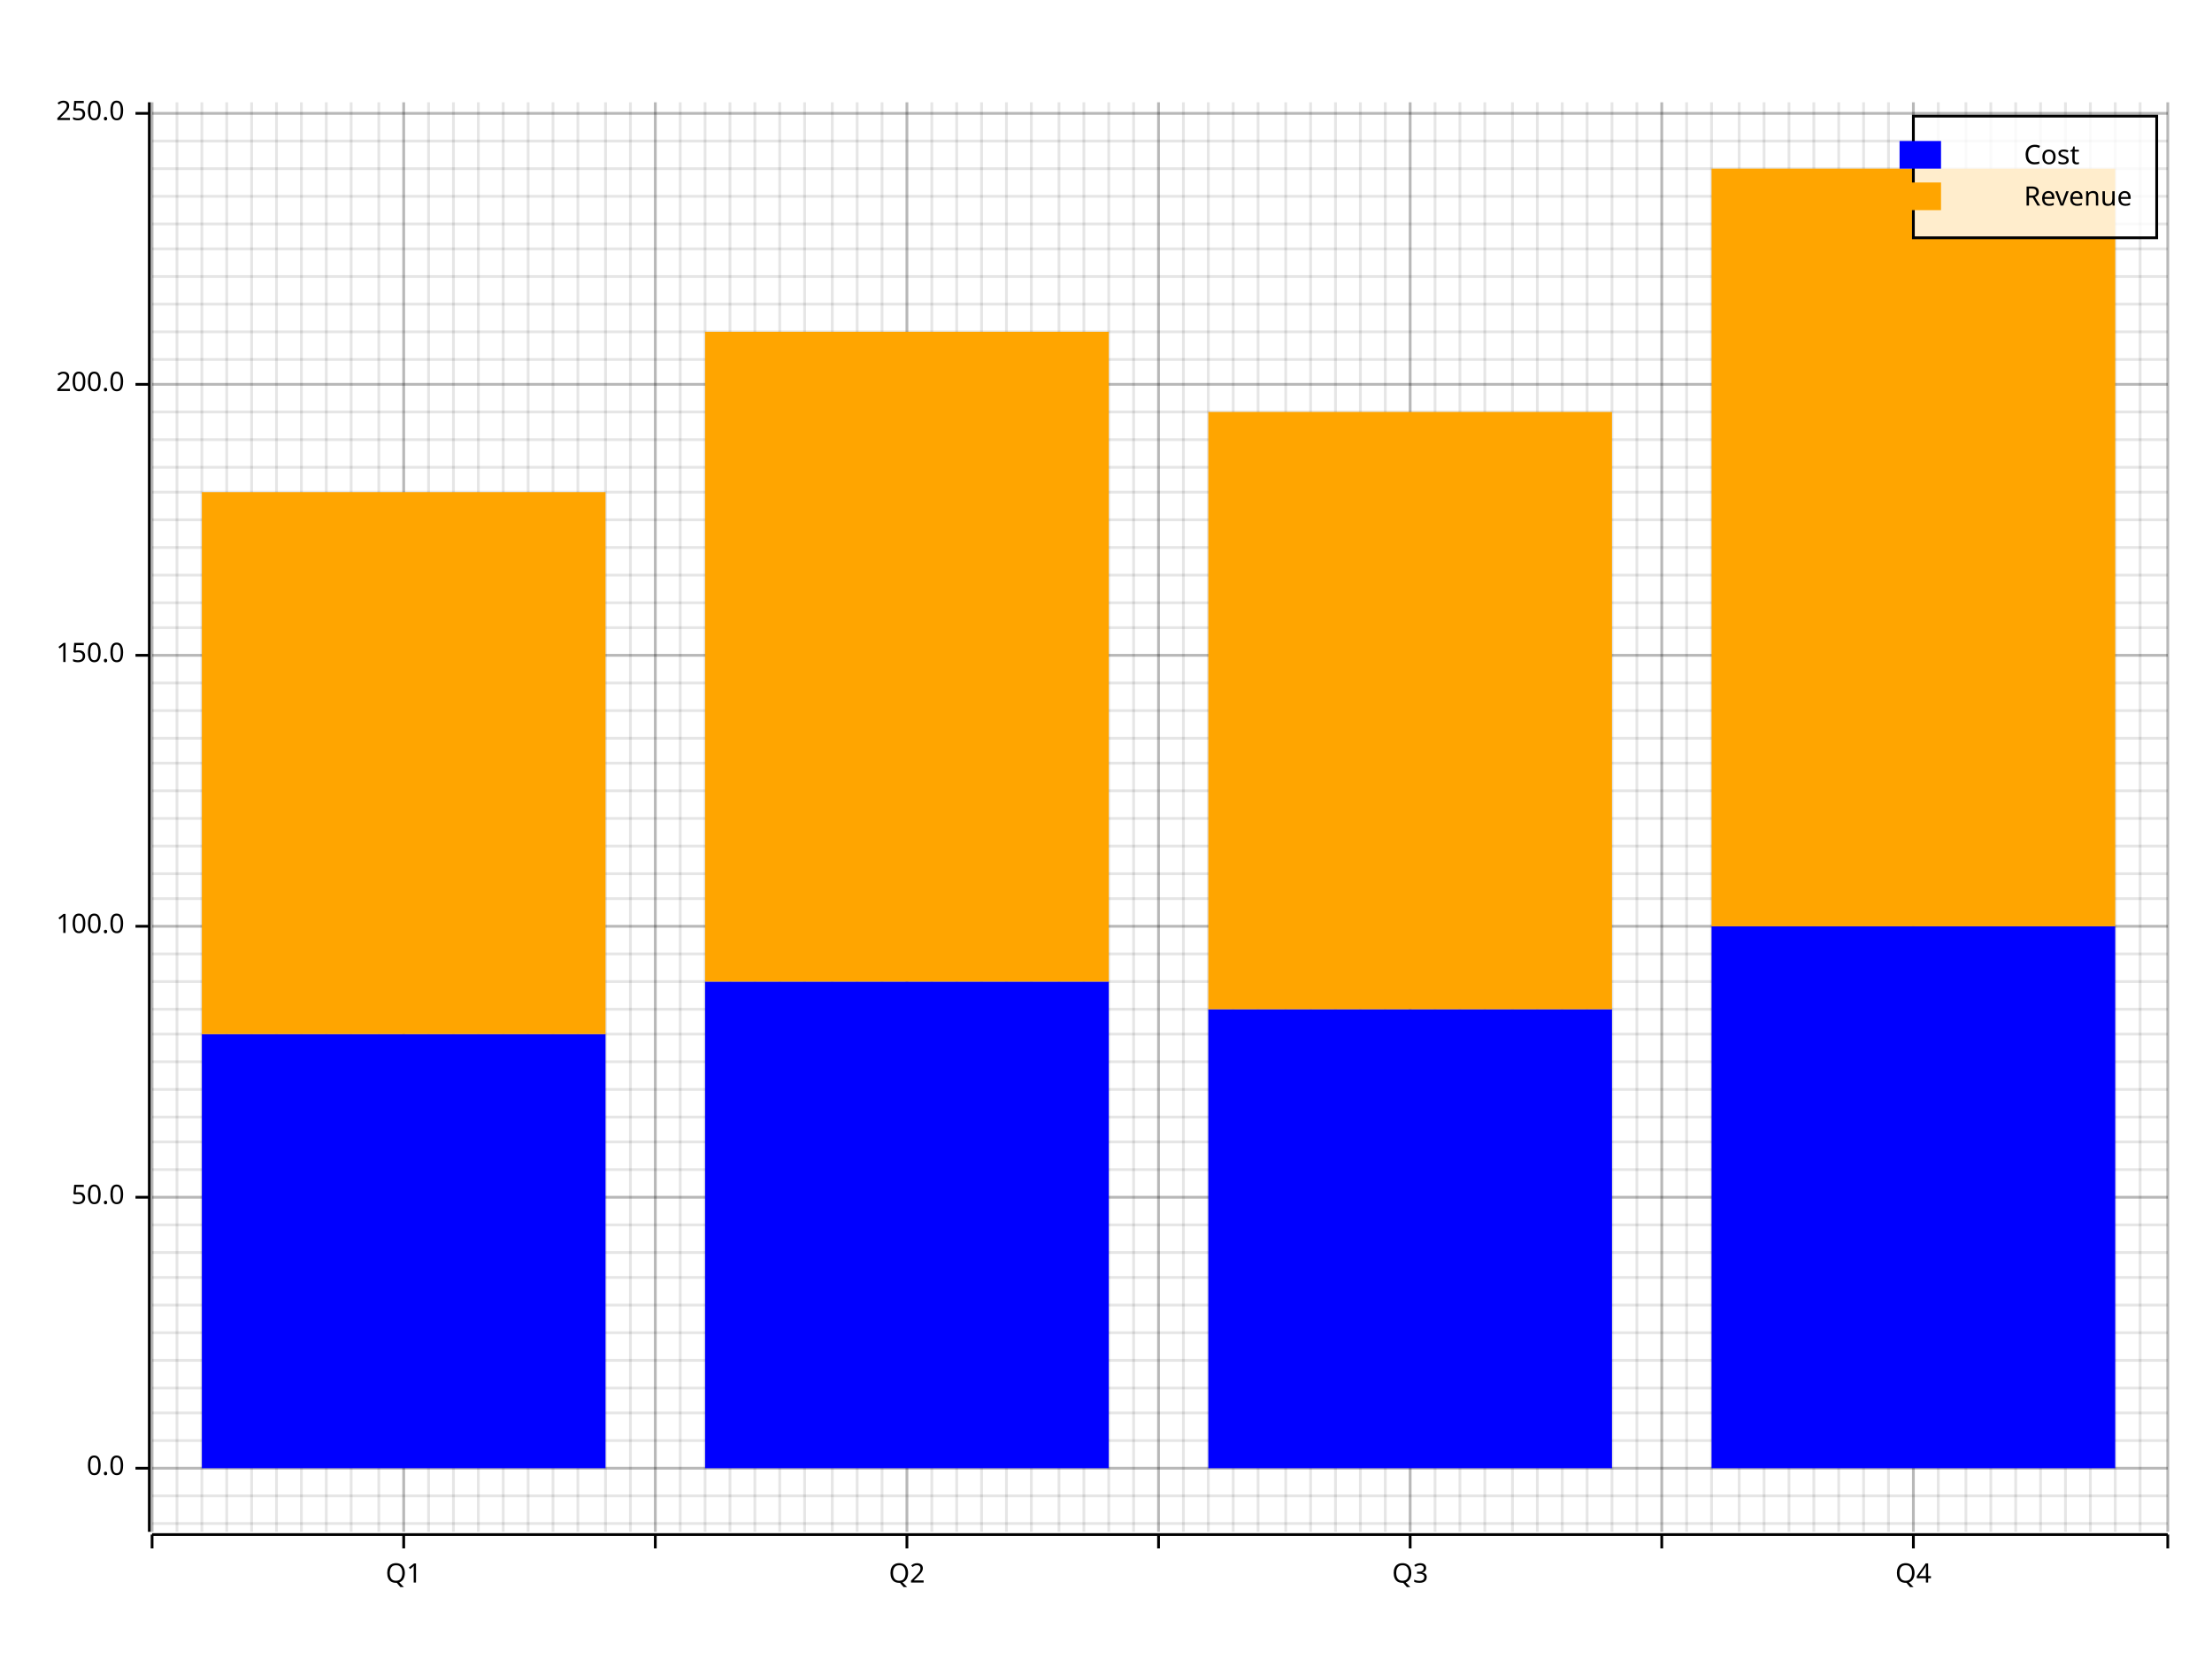
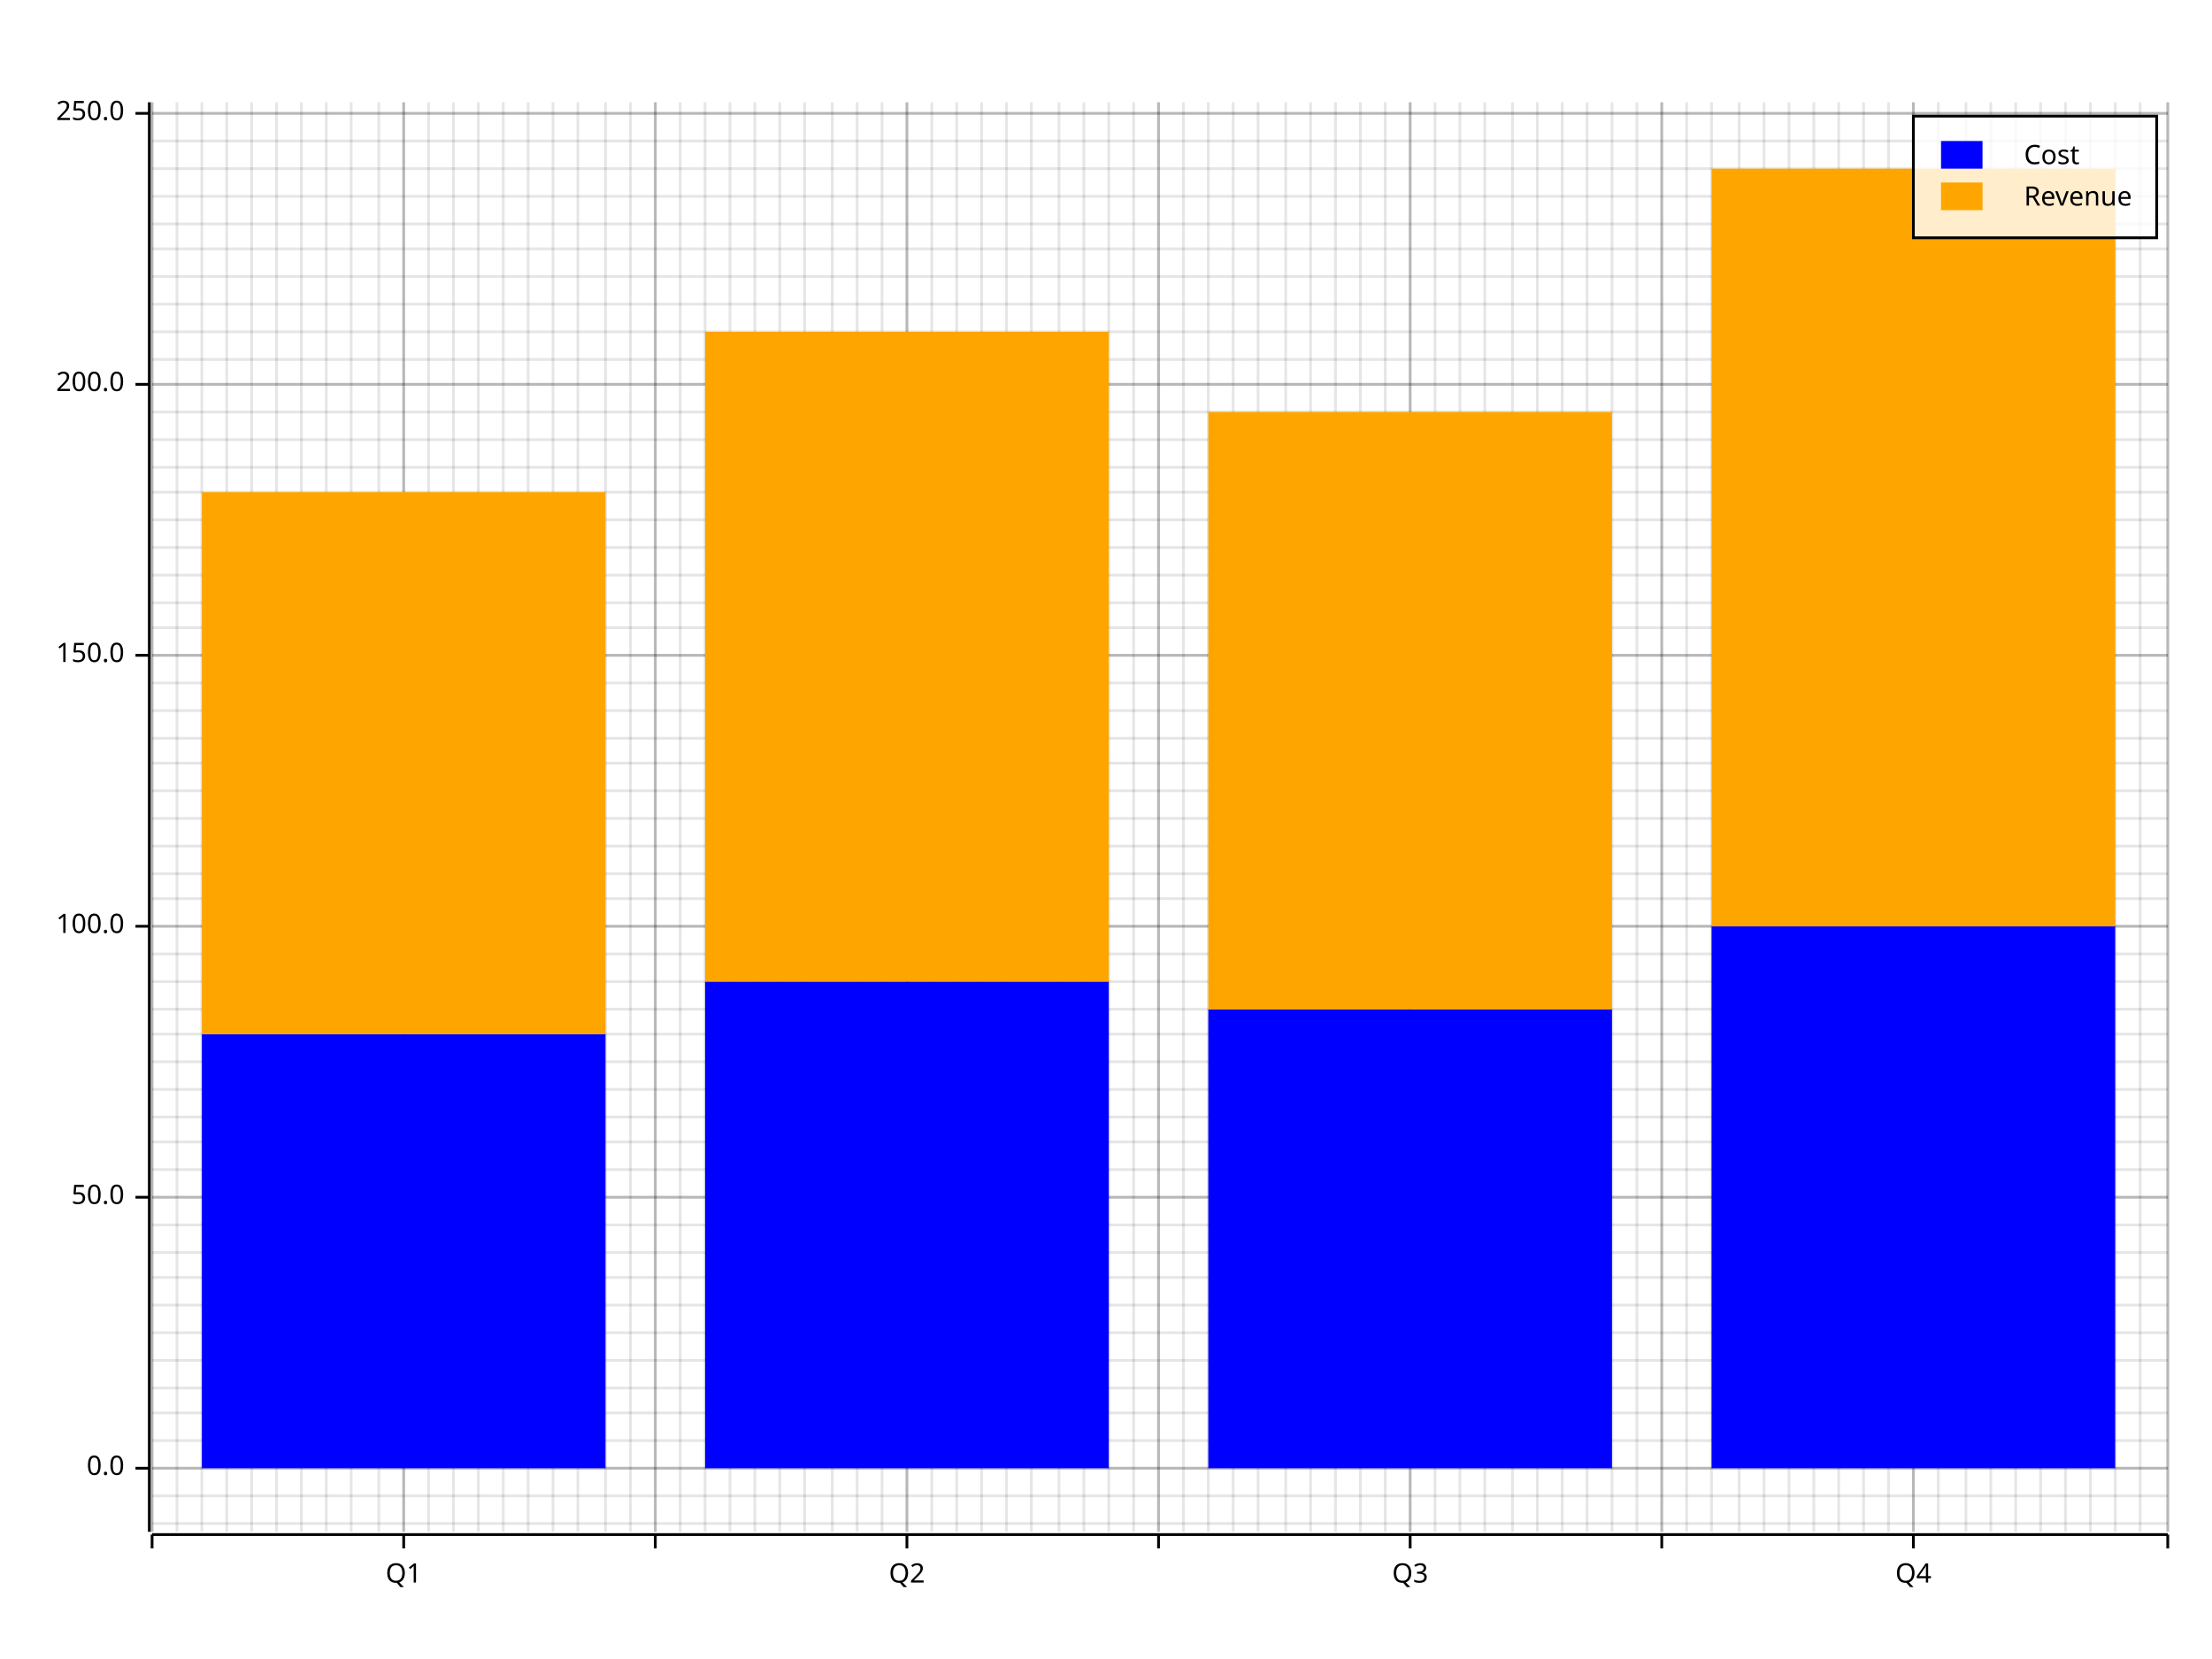
<svg xmlns="http://www.w3.org/2000/svg" width="800" height="600" viewBox="0 0 800 600">
  <rect x="0" y="0" width="800" height="600" opacity="1" fill="#FFFFFF" stroke="none" />
  <text x="400" y="20" dy="0.76em" text-anchor="middle" font-family="sans-serif" font-size="12.097" opacity="1" fill="#000000">

</text>
  <line opacity="0.1" stroke="#000000" stroke-width="1" x1="55" y1="554" x2="55" y2="37" />
  <line opacity="0.1" stroke="#000000" stroke-width="1" x1="64" y1="554" x2="64" y2="37" />
  <line opacity="0.1" stroke="#000000" stroke-width="1" x1="73" y1="554" x2="73" y2="37" />
  <line opacity="0.1" stroke="#000000" stroke-width="1" x1="82" y1="554" x2="82" y2="37" />
  <line opacity="0.1" stroke="#000000" stroke-width="1" x1="91" y1="554" x2="91" y2="37" />
  <line opacity="0.1" stroke="#000000" stroke-width="1" x1="100" y1="554" x2="100" y2="37" />
  <line opacity="0.1" stroke="#000000" stroke-width="1" x1="109" y1="554" x2="109" y2="37" />
  <line opacity="0.1" stroke="#000000" stroke-width="1" x1="118" y1="554" x2="118" y2="37" />
  <line opacity="0.1" stroke="#000000" stroke-width="1" x1="127" y1="554" x2="127" y2="37" />
  <line opacity="0.1" stroke="#000000" stroke-width="1" x1="137" y1="554" x2="137" y2="37" />
  <line opacity="0.1" stroke="#000000" stroke-width="1" x1="146" y1="554" x2="146" y2="37" />
  <line opacity="0.1" stroke="#000000" stroke-width="1" x1="155" y1="554" x2="155" y2="37" />
  <line opacity="0.1" stroke="#000000" stroke-width="1" x1="164" y1="554" x2="164" y2="37" />
  <line opacity="0.1" stroke="#000000" stroke-width="1" x1="173" y1="554" x2="173" y2="37" />
  <line opacity="0.1" stroke="#000000" stroke-width="1" x1="182" y1="554" x2="182" y2="37" />
  <line opacity="0.1" stroke="#000000" stroke-width="1" x1="191" y1="554" x2="191" y2="37" />
  <line opacity="0.1" stroke="#000000" stroke-width="1" x1="200" y1="554" x2="200" y2="37" />
  <line opacity="0.1" stroke="#000000" stroke-width="1" x1="209" y1="554" x2="209" y2="37" />
  <line opacity="0.1" stroke="#000000" stroke-width="1" x1="219" y1="554" x2="219" y2="37" />
  <line opacity="0.1" stroke="#000000" stroke-width="1" x1="228" y1="554" x2="228" y2="37" />
  <line opacity="0.1" stroke="#000000" stroke-width="1" x1="237" y1="554" x2="237" y2="37" />
  <line opacity="0.1" stroke="#000000" stroke-width="1" x1="246" y1="554" x2="246" y2="37" />
  <line opacity="0.1" stroke="#000000" stroke-width="1" x1="255" y1="554" x2="255" y2="37" />
  <line opacity="0.1" stroke="#000000" stroke-width="1" x1="264" y1="554" x2="264" y2="37" />
  <line opacity="0.1" stroke="#000000" stroke-width="1" x1="273" y1="554" x2="273" y2="37" />
  <line opacity="0.1" stroke="#000000" stroke-width="1" x1="282" y1="554" x2="282" y2="37" />
  <line opacity="0.1" stroke="#000000" stroke-width="1" x1="291" y1="554" x2="291" y2="37" />
  <line opacity="0.1" stroke="#000000" stroke-width="1" x1="301" y1="554" x2="301" y2="37" />
  <line opacity="0.1" stroke="#000000" stroke-width="1" x1="310" y1="554" x2="310" y2="37" />
  <line opacity="0.1" stroke="#000000" stroke-width="1" x1="319" y1="554" x2="319" y2="37" />
  <line opacity="0.1" stroke="#000000" stroke-width="1" x1="328" y1="554" x2="328" y2="37" />
  <line opacity="0.1" stroke="#000000" stroke-width="1" x1="337" y1="554" x2="337" y2="37" />
  <line opacity="0.1" stroke="#000000" stroke-width="1" x1="346" y1="554" x2="346" y2="37" />
  <line opacity="0.1" stroke="#000000" stroke-width="1" x1="355" y1="554" x2="355" y2="37" />
  <line opacity="0.1" stroke="#000000" stroke-width="1" x1="364" y1="554" x2="364" y2="37" />
  <line opacity="0.1" stroke="#000000" stroke-width="1" x1="373" y1="554" x2="373" y2="37" />
  <line opacity="0.1" stroke="#000000" stroke-width="1" x1="383" y1="554" x2="383" y2="37" />
  <line opacity="0.1" stroke="#000000" stroke-width="1" x1="392" y1="554" x2="392" y2="37" />
  <line opacity="0.1" stroke="#000000" stroke-width="1" x1="401" y1="554" x2="401" y2="37" />
  <line opacity="0.1" stroke="#000000" stroke-width="1" x1="410" y1="554" x2="410" y2="37" />
  <line opacity="0.1" stroke="#000000" stroke-width="1" x1="419" y1="554" x2="419" y2="37" />
  <line opacity="0.1" stroke="#000000" stroke-width="1" x1="428" y1="554" x2="428" y2="37" />
  <line opacity="0.1" stroke="#000000" stroke-width="1" x1="437" y1="554" x2="437" y2="37" />
  <line opacity="0.1" stroke="#000000" stroke-width="1" x1="446" y1="554" x2="446" y2="37" />
  <line opacity="0.1" stroke="#000000" stroke-width="1" x1="455" y1="554" x2="455" y2="37" />
  <line opacity="0.1" stroke="#000000" stroke-width="1" x1="465" y1="554" x2="465" y2="37" />
  <line opacity="0.1" stroke="#000000" stroke-width="1" x1="474" y1="554" x2="474" y2="37" />
  <line opacity="0.1" stroke="#000000" stroke-width="1" x1="483" y1="554" x2="483" y2="37" />
  <line opacity="0.1" stroke="#000000" stroke-width="1" x1="492" y1="554" x2="492" y2="37" />
  <line opacity="0.1" stroke="#000000" stroke-width="1" x1="501" y1="554" x2="501" y2="37" />
  <line opacity="0.1" stroke="#000000" stroke-width="1" x1="510" y1="554" x2="510" y2="37" />
  <line opacity="0.1" stroke="#000000" stroke-width="1" x1="519" y1="554" x2="519" y2="37" />
  <line opacity="0.1" stroke="#000000" stroke-width="1" x1="528" y1="554" x2="528" y2="37" />
  <line opacity="0.1" stroke="#000000" stroke-width="1" x1="537" y1="554" x2="537" y2="37" />
  <line opacity="0.1" stroke="#000000" stroke-width="1" x1="547" y1="554" x2="547" y2="37" />
  <line opacity="0.1" stroke="#000000" stroke-width="1" x1="556" y1="554" x2="556" y2="37" />
  <line opacity="0.1" stroke="#000000" stroke-width="1" x1="565" y1="554" x2="565" y2="37" />
  <line opacity="0.1" stroke="#000000" stroke-width="1" x1="574" y1="554" x2="574" y2="37" />
  <line opacity="0.1" stroke="#000000" stroke-width="1" x1="583" y1="554" x2="583" y2="37" />
  <line opacity="0.1" stroke="#000000" stroke-width="1" x1="592" y1="554" x2="592" y2="37" />
  <line opacity="0.1" stroke="#000000" stroke-width="1" x1="601" y1="554" x2="601" y2="37" />
  <line opacity="0.1" stroke="#000000" stroke-width="1" x1="610" y1="554" x2="610" y2="37" />
  <line opacity="0.1" stroke="#000000" stroke-width="1" x1="619" y1="554" x2="619" y2="37" />
  <line opacity="0.1" stroke="#000000" stroke-width="1" x1="629" y1="554" x2="629" y2="37" />
  <line opacity="0.1" stroke="#000000" stroke-width="1" x1="638" y1="554" x2="638" y2="37" />
  <line opacity="0.1" stroke="#000000" stroke-width="1" x1="647" y1="554" x2="647" y2="37" />
  <line opacity="0.1" stroke="#000000" stroke-width="1" x1="656" y1="554" x2="656" y2="37" />
  <line opacity="0.1" stroke="#000000" stroke-width="1" x1="665" y1="554" x2="665" y2="37" />
  <line opacity="0.1" stroke="#000000" stroke-width="1" x1="674" y1="554" x2="674" y2="37" />
  <line opacity="0.1" stroke="#000000" stroke-width="1" x1="683" y1="554" x2="683" y2="37" />
  <line opacity="0.1" stroke="#000000" stroke-width="1" x1="692" y1="554" x2="692" y2="37" />
  <line opacity="0.1" stroke="#000000" stroke-width="1" x1="701" y1="554" x2="701" y2="37" />
  <line opacity="0.1" stroke="#000000" stroke-width="1" x1="711" y1="554" x2="711" y2="37" />
  <line opacity="0.1" stroke="#000000" stroke-width="1" x1="720" y1="554" x2="720" y2="37" />
  <line opacity="0.1" stroke="#000000" stroke-width="1" x1="729" y1="554" x2="729" y2="37" />
  <line opacity="0.1" stroke="#000000" stroke-width="1" x1="738" y1="554" x2="738" y2="37" />
  <line opacity="0.1" stroke="#000000" stroke-width="1" x1="747" y1="554" x2="747" y2="37" />
  <line opacity="0.1" stroke="#000000" stroke-width="1" x1="756" y1="554" x2="756" y2="37" />
  <line opacity="0.1" stroke="#000000" stroke-width="1" x1="765" y1="554" x2="765" y2="37" />
  <line opacity="0.1" stroke="#000000" stroke-width="1" x1="774" y1="554" x2="774" y2="37" />
  <line opacity="0.1" stroke="#000000" stroke-width="1" x1="784" y1="554" x2="784" y2="37" />
  <line opacity="0.1" stroke="#000000" stroke-width="1" x1="55" y1="551" x2="784" y2="551" />
  <line opacity="0.1" stroke="#000000" stroke-width="1" x1="55" y1="541" x2="784" y2="541" />
  <line opacity="0.1" stroke="#000000" stroke-width="1" x1="55" y1="531" x2="784" y2="531" />
  <line opacity="0.1" stroke="#000000" stroke-width="1" x1="55" y1="521" x2="784" y2="521" />
  <line opacity="0.1" stroke="#000000" stroke-width="1" x1="55" y1="511" x2="784" y2="511" />
  <line opacity="0.1" stroke="#000000" stroke-width="1" x1="55" y1="502" x2="784" y2="502" />
  <line opacity="0.1" stroke="#000000" stroke-width="1" x1="55" y1="492" x2="784" y2="492" />
  <line opacity="0.1" stroke="#000000" stroke-width="1" x1="55" y1="482" x2="784" y2="482" />
  <line opacity="0.1" stroke="#000000" stroke-width="1" x1="55" y1="472" x2="784" y2="472" />
  <line opacity="0.1" stroke="#000000" stroke-width="1" x1="55" y1="462" x2="784" y2="462" />
  <line opacity="0.1" stroke="#000000" stroke-width="1" x1="55" y1="453" x2="784" y2="453" />
  <line opacity="0.1" stroke="#000000" stroke-width="1" x1="55" y1="443" x2="784" y2="443" />
  <line opacity="0.1" stroke="#000000" stroke-width="1" x1="55" y1="433" x2="784" y2="433" />
  <line opacity="0.1" stroke="#000000" stroke-width="1" x1="55" y1="423" x2="784" y2="423" />
  <line opacity="0.1" stroke="#000000" stroke-width="1" x1="55" y1="413" x2="784" y2="413" />
  <line opacity="0.1" stroke="#000000" stroke-width="1" x1="55" y1="404" x2="784" y2="404" />
  <line opacity="0.1" stroke="#000000" stroke-width="1" x1="55" y1="394" x2="784" y2="394" />
  <line opacity="0.1" stroke="#000000" stroke-width="1" x1="55" y1="384" x2="784" y2="384" />
  <line opacity="0.1" stroke="#000000" stroke-width="1" x1="55" y1="374" x2="784" y2="374" />
  <line opacity="0.1" stroke="#000000" stroke-width="1" x1="55" y1="365" x2="784" y2="365" />
  <line opacity="0.1" stroke="#000000" stroke-width="1" x1="55" y1="355" x2="784" y2="355" />
  <line opacity="0.1" stroke="#000000" stroke-width="1" x1="55" y1="345" x2="784" y2="345" />
  <line opacity="0.1" stroke="#000000" stroke-width="1" x1="55" y1="335" x2="784" y2="335" />
  <line opacity="0.1" stroke="#000000" stroke-width="1" x1="55" y1="325" x2="784" y2="325" />
  <line opacity="0.1" stroke="#000000" stroke-width="1" x1="55" y1="316" x2="784" y2="316" />
  <line opacity="0.1" stroke="#000000" stroke-width="1" x1="55" y1="306" x2="784" y2="306" />
  <line opacity="0.1" stroke="#000000" stroke-width="1" x1="55" y1="296" x2="784" y2="296" />
  <line opacity="0.1" stroke="#000000" stroke-width="1" x1="55" y1="286" x2="784" y2="286" />
  <line opacity="0.1" stroke="#000000" stroke-width="1" x1="55" y1="276" x2="784" y2="276" />
  <line opacity="0.1" stroke="#000000" stroke-width="1" x1="55" y1="267" x2="784" y2="267" />
  <line opacity="0.1" stroke="#000000" stroke-width="1" x1="55" y1="257" x2="784" y2="257" />
  <line opacity="0.1" stroke="#000000" stroke-width="1" x1="55" y1="247" x2="784" y2="247" />
  <line opacity="0.1" stroke="#000000" stroke-width="1" x1="55" y1="237" x2="784" y2="237" />
  <line opacity="0.1" stroke="#000000" stroke-width="1" x1="55" y1="227" x2="784" y2="227" />
  <line opacity="0.1" stroke="#000000" stroke-width="1" x1="55" y1="218" x2="784" y2="218" />
  <line opacity="0.1" stroke="#000000" stroke-width="1" x1="55" y1="208" x2="784" y2="208" />
  <line opacity="0.1" stroke="#000000" stroke-width="1" x1="55" y1="198" x2="784" y2="198" />
  <line opacity="0.1" stroke="#000000" stroke-width="1" x1="55" y1="188" x2="784" y2="188" />
  <line opacity="0.1" stroke="#000000" stroke-width="1" x1="55" y1="178" x2="784" y2="178" />
  <line opacity="0.1" stroke="#000000" stroke-width="1" x1="55" y1="169" x2="784" y2="169" />
  <line opacity="0.1" stroke="#000000" stroke-width="1" x1="55" y1="159" x2="784" y2="159" />
  <line opacity="0.1" stroke="#000000" stroke-width="1" x1="55" y1="149" x2="784" y2="149" />
  <line opacity="0.1" stroke="#000000" stroke-width="1" x1="55" y1="139" x2="784" y2="139" />
  <line opacity="0.1" stroke="#000000" stroke-width="1" x1="55" y1="130" x2="784" y2="130" />
  <line opacity="0.1" stroke="#000000" stroke-width="1" x1="55" y1="120" x2="784" y2="120" />
  <line opacity="0.1" stroke="#000000" stroke-width="1" x1="55" y1="110" x2="784" y2="110" />
  <line opacity="0.1" stroke="#000000" stroke-width="1" x1="55" y1="100" x2="784" y2="100" />
  <line opacity="0.1" stroke="#000000" stroke-width="1" x1="55" y1="90" x2="784" y2="90" />
  <line opacity="0.1" stroke="#000000" stroke-width="1" x1="55" y1="81" x2="784" y2="81" />
  <line opacity="0.1" stroke="#000000" stroke-width="1" x1="55" y1="71" x2="784" y2="71" />
  <line opacity="0.1" stroke="#000000" stroke-width="1" x1="55" y1="61" x2="784" y2="61" />
  <line opacity="0.1" stroke="#000000" stroke-width="1" x1="55" y1="51" x2="784" y2="51" />
  <line opacity="0.1" stroke="#000000" stroke-width="1" x1="55" y1="41" x2="784" y2="41" />
  <line opacity="0.2" stroke="#000000" stroke-width="1" x1="55" y1="554" x2="55" y2="37" />
  <line opacity="0.2" stroke="#000000" stroke-width="1" x1="146" y1="554" x2="146" y2="37" />
  <line opacity="0.2" stroke="#000000" stroke-width="1" x1="237" y1="554" x2="237" y2="37" />
  <line opacity="0.2" stroke="#000000" stroke-width="1" x1="328" y1="554" x2="328" y2="37" />
  <line opacity="0.2" stroke="#000000" stroke-width="1" x1="419" y1="554" x2="419" y2="37" />
  <line opacity="0.2" stroke="#000000" stroke-width="1" x1="510" y1="554" x2="510" y2="37" />
  <line opacity="0.2" stroke="#000000" stroke-width="1" x1="601" y1="554" x2="601" y2="37" />
  <line opacity="0.2" stroke="#000000" stroke-width="1" x1="692" y1="554" x2="692" y2="37" />
  <line opacity="0.2" stroke="#000000" stroke-width="1" x1="784" y1="554" x2="784" y2="37" />
  <line opacity="0.2" stroke="#000000" stroke-width="1" x1="55" y1="531" x2="784" y2="531" />
  <line opacity="0.2" stroke="#000000" stroke-width="1" x1="55" y1="433" x2="784" y2="433" />
  <line opacity="0.2" stroke="#000000" stroke-width="1" x1="55" y1="335" x2="784" y2="335" />
  <line opacity="0.2" stroke="#000000" stroke-width="1" x1="55" y1="237" x2="784" y2="237" />
  <line opacity="0.2" stroke="#000000" stroke-width="1" x1="55" y1="139" x2="784" y2="139" />
  <line opacity="0.2" stroke="#000000" stroke-width="1" x1="55" y1="41" x2="784" y2="41" />
  <polyline fill="none" opacity="1" stroke="#000000" stroke-width="1" points="54,37 54,554 " />
  <text x="45" y="531" dy="0.5ex" text-anchor="end" font-family="sans-serif" font-size="9.677" opacity="1" fill="#000000">
0.0
</text>
  <polyline fill="none" opacity="1" stroke="#000000" stroke-width="1" points="49,531 54,531 " />
  <text x="45" y="433" dy="0.5ex" text-anchor="end" font-family="sans-serif" font-size="9.677" opacity="1" fill="#000000">
50.0
</text>
  <polyline fill="none" opacity="1" stroke="#000000" stroke-width="1" points="49,433 54,433 " />
  <text x="45" y="335" dy="0.5ex" text-anchor="end" font-family="sans-serif" font-size="9.677" opacity="1" fill="#000000">
100.0
</text>
  <polyline fill="none" opacity="1" stroke="#000000" stroke-width="1" points="49,335 54,335 " />
  <text x="45" y="237" dy="0.5ex" text-anchor="end" font-family="sans-serif" font-size="9.677" opacity="1" fill="#000000">
150.0
</text>
  <polyline fill="none" opacity="1" stroke="#000000" stroke-width="1" points="49,237 54,237 " />
  <text x="45" y="139" dy="0.5ex" text-anchor="end" font-family="sans-serif" font-size="9.677" opacity="1" fill="#000000">
200.0
</text>
  <polyline fill="none" opacity="1" stroke="#000000" stroke-width="1" points="49,139 54,139 " />
  <text x="45" y="41" dy="0.5ex" text-anchor="end" font-family="sans-serif" font-size="9.677" opacity="1" fill="#000000">
250.0
</text>
  <polyline fill="none" opacity="1" stroke="#000000" stroke-width="1" points="49,41 54,41 " />
  <polyline fill="none" opacity="1" stroke="#000000" stroke-width="1" points="55,555 784,555 " />
  <text x="55" y="565" dy="0.76em" text-anchor="middle" font-family="sans-serif" font-size="9.677" opacity="1" fill="#000000">

</text>
  <polyline fill="none" opacity="1" stroke="#000000" stroke-width="1" points="55,555 55,560 " />
  <text x="146" y="565" dy="0.76em" text-anchor="middle" font-family="sans-serif" font-size="9.677" opacity="1" fill="#000000">
Q1
</text>
  <polyline fill="none" opacity="1" stroke="#000000" stroke-width="1" points="146,555 146,560 " />
  <text x="237" y="565" dy="0.76em" text-anchor="middle" font-family="sans-serif" font-size="9.677" opacity="1" fill="#000000">

</text>
  <polyline fill="none" opacity="1" stroke="#000000" stroke-width="1" points="237,555 237,560 " />
  <text x="328" y="565" dy="0.76em" text-anchor="middle" font-family="sans-serif" font-size="9.677" opacity="1" fill="#000000">
Q2
</text>
  <polyline fill="none" opacity="1" stroke="#000000" stroke-width="1" points="328,555 328,560 " />
  <text x="419" y="565" dy="0.76em" text-anchor="middle" font-family="sans-serif" font-size="9.677" opacity="1" fill="#000000">

</text>
  <polyline fill="none" opacity="1" stroke="#000000" stroke-width="1" points="419,555 419,560 " />
  <text x="510" y="565" dy="0.76em" text-anchor="middle" font-family="sans-serif" font-size="9.677" opacity="1" fill="#000000">
Q3
</text>
  <polyline fill="none" opacity="1" stroke="#000000" stroke-width="1" points="510,555 510,560 " />
  <text x="601" y="565" dy="0.76em" text-anchor="middle" font-family="sans-serif" font-size="9.677" opacity="1" fill="#000000">

</text>
  <polyline fill="none" opacity="1" stroke="#000000" stroke-width="1" points="601,555 601,560 " />
  <text x="692" y="565" dy="0.76em" text-anchor="middle" font-family="sans-serif" font-size="9.677" opacity="1" fill="#000000">
Q4
</text>
  <polyline fill="none" opacity="1" stroke="#000000" stroke-width="1" points="692,555 692,560 " />
  <text x="784" y="565" dy="0.76em" text-anchor="middle" font-family="sans-serif" font-size="9.677" opacity="1" fill="#000000">

</text>
  <polyline fill="none" opacity="1" stroke="#000000" stroke-width="1" points="784,555 784,560 " />
  <rect x="73" y="374" width="146" height="157" opacity="1" fill="#0000FF" stroke="none" />
  <rect x="255" y="355" width="146" height="176" opacity="1" fill="#0000FF" stroke="none" />
  <rect x="437" y="365" width="146" height="166" opacity="1" fill="#0000FF" stroke="none" />
  <rect x="619" y="335" width="146" height="196" opacity="1" fill="#0000FF" stroke="none" />
  <rect x="73" y="178" width="146" height="196" opacity="1" fill="#FFA500" stroke="none" />
  <rect x="255" y="120" width="146" height="235" opacity="1" fill="#FFA500" stroke="none" />
  <rect x="437" y="149" width="146" height="216" opacity="1" fill="#FFA500" stroke="none" />
  <rect x="619" y="61" width="146" height="274" opacity="1" fill="#FFA500" stroke="none" />
  <rect x="692" y="42" width="88" height="44" opacity="0.8" fill="#FFFFFF" stroke="none" />
  <rect x="692" y="42" width="88" height="44" opacity="1" fill="none" stroke="#000000" />
  <text x="732" y="52" dy="0.76em" text-anchor="start" font-family="sans-serif" font-size="9.677" opacity="1" fill="#000000">
Cost
</text>
  <text x="732" y="67" dy="0.76em" text-anchor="start" font-family="sans-serif" font-size="9.677" opacity="1" fill="#000000">
Revenue
</text>
-   <rect x="687" y="51" width="15" height="10" opacity="1" fill="#0000FF" stroke="none" />
-   <rect x="687" y="66" width="15" height="10" opacity="1" fill="#FFA500" stroke="none" />
+   <rect x="702" y="51" width="15" height="10" opacity="1" fill="#0000FF" stroke="none" />
+   <rect x="702" y="66" width="15" height="10" opacity="1" fill="#FFA500" stroke="none" />
</svg>
